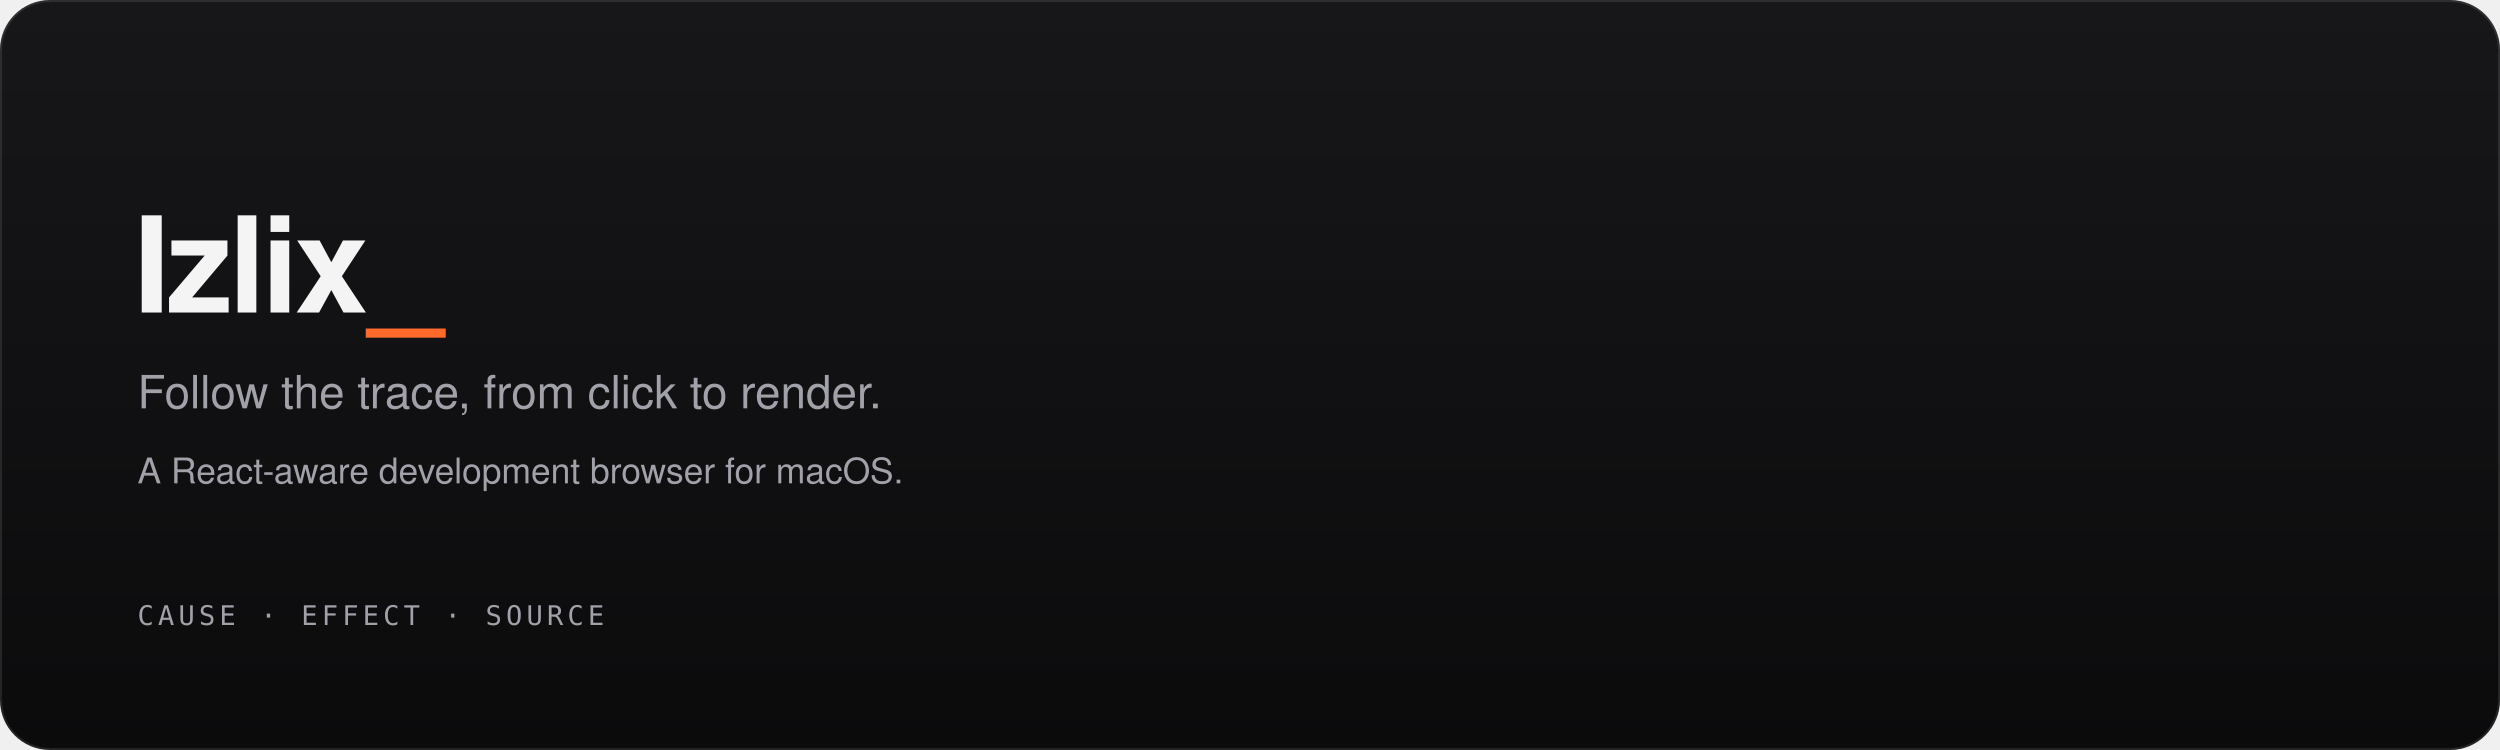
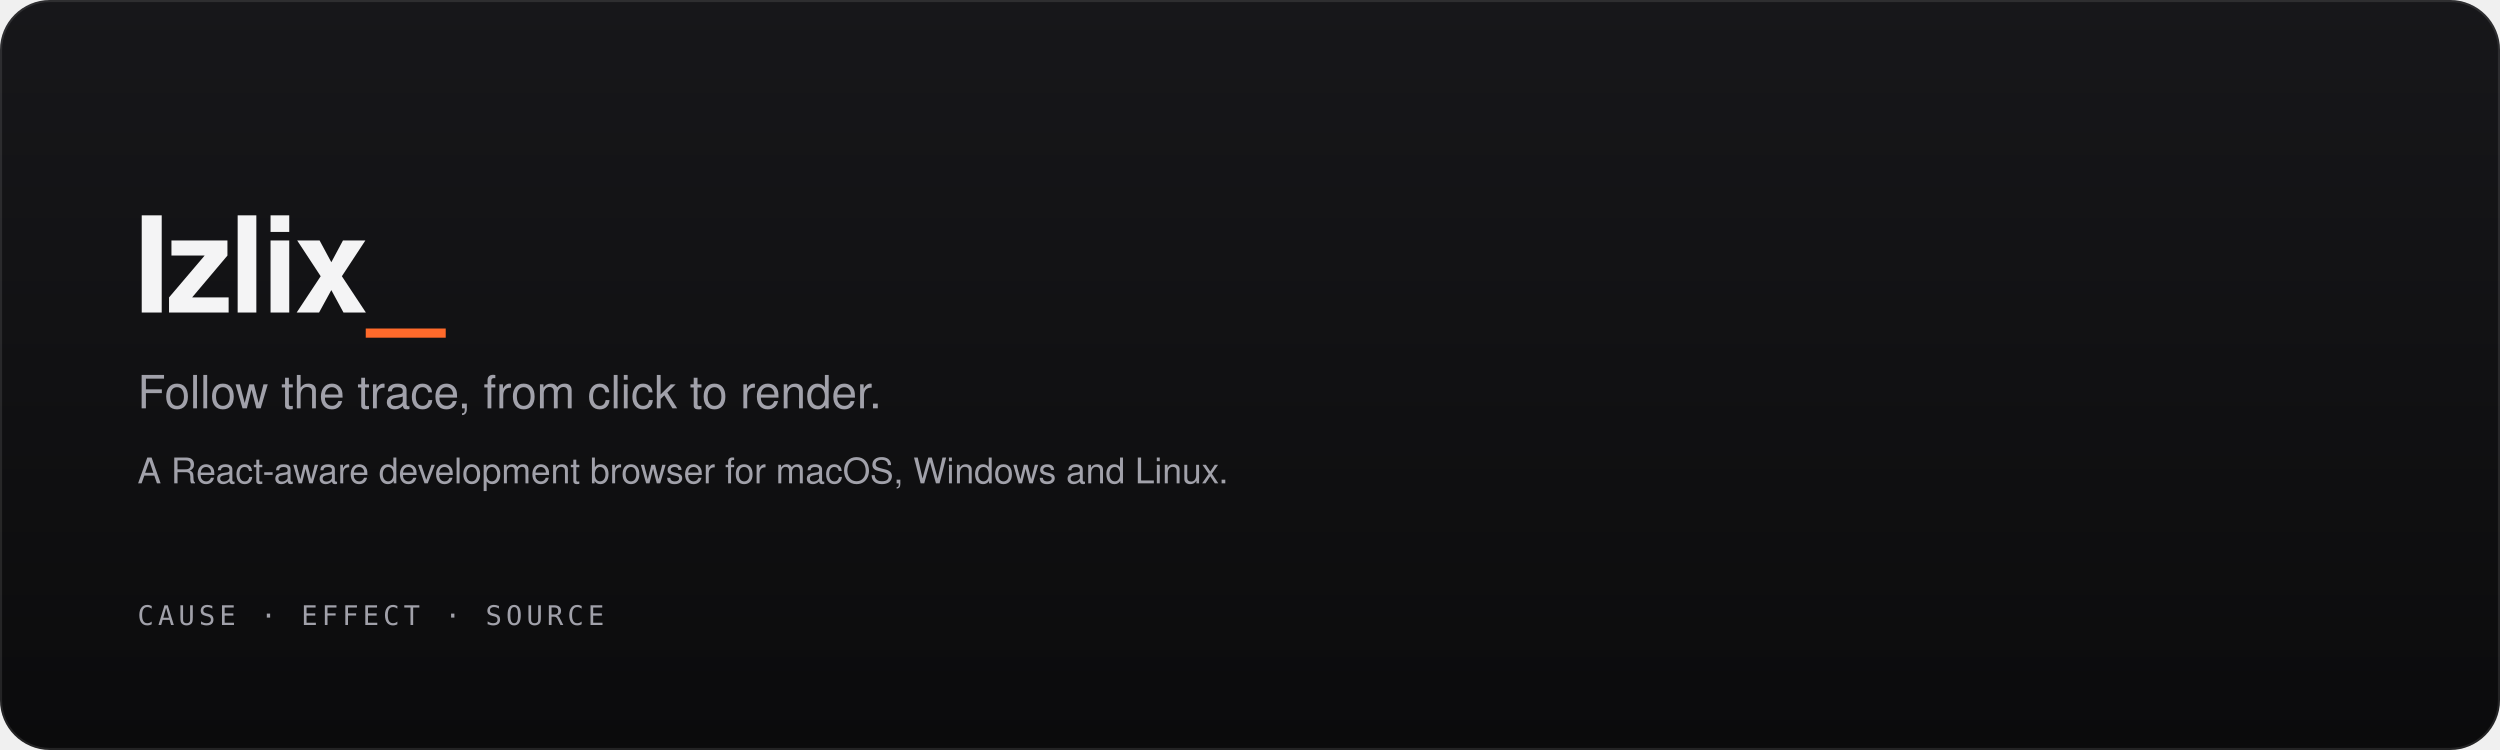
<svg xmlns="http://www.w3.org/2000/svg" width="1200" height="360" viewBox="0 0 1200 360" role="img" aria-label="Izlix: follow the trace from click to render">
  <defs>
    <linearGradient id="bg" x1="0" y1="0" x2="0" y2="1">
      <stop offset="0" stop-color="#17171a" />
      <stop offset="1" stop-color="#0b0b0c" />
    </linearGradient>
    <radialGradient id="glow" cx="50%" cy="50%" r="50%">
      <stop offset="0" stop-color="#ff6a2b" stop-opacity=".55" />
      <stop offset="1" stop-color="#ff6a2b" stop-opacity="0" />
    </radialGradient>
    <style>
      text { font-family: -apple-system, 'SF Pro Display', 'Segoe UI', Helvetica, Arial, sans-serif; }
      .mono { font-family: 'SF Mono', ui-monospace, Menlo, Consolas, monospace; }
      .title { font-size: 64px; font-weight: 700; letter-spacing: -2px; fill: #f4f4f5; }
      .tag { font-size: 22px; fill: #a1a1aa; }
      .lbl { font-size: 13px; letter-spacing: 2px; fill: #a1a1aa; }
      .node { fill: #1d1d20; stroke: #3f3f46; stroke-width: 2; }
      .dot { fill: #ff6a2b; }
      .trace { fill: none; stroke: #ff6a2b; stroke-width: 3; stroke-linecap: round; stroke-dasharray: 150; stroke-dashoffset: 150; }
      .n { opacity: 0; animation: pop 6s infinite; }
      .n1 { animation-delay: .2s } .n2 { animation-delay: 1.1s } .n3 { animation-delay: 2s } .n4 { animation-delay: 2.9s }
      .t { animation: draw 6s infinite; }
      .t1 { animation-delay: .6s } .t2 { animation-delay: 1.5s } .t3 { animation-delay: 2.4s }
      .pulse { transform-origin: 1010px 150px; animation: pulse 6s infinite; animation-delay: 3.2s; opacity: 0; }
      .cursor { animation: blink 1.1s steps(2) infinite; }
      @keyframes pop { 0% { opacity: 0; transform: translateY(8px) } 6%, 88% { opacity: 1; transform: none } 96%, 100% { opacity: 0; } }
      @keyframes draw { 0% { stroke-dashoffset: 150; opacity: 1 } 10%, 88% { stroke-dashoffset: 0; opacity: 1 } 96%, 100% { stroke-dashoffset: 0; opacity: 0 } }
      @keyframes pulse { 0% { opacity: 0; transform: scale(.4) } 10% { opacity: 1; transform: scale(1) } 30%, 100% { opacity: 0; transform: scale(1.5) } }
      @keyframes blink { to { opacity: 0 } }
      @media (prefers-reduced-motion: reduce) { .n, .t, .pulse, .cursor { animation: none; opacity: 1; stroke-dashoffset: 0 } .pulse { opacity: 0 } }
    </style>
  </defs>
  <rect width="1200" height="360" rx="24" fill="url(#bg)" />
  <rect x=".5" y=".5" width="1199" height="359" rx="23.5" fill="none" stroke="#ffffff" stroke-opacity=".1" />
  <text x="64" y="150" class="title">Izlix<tspan class="cursor" fill="#ff6a2b">_</tspan>
  </text>
  <text x="66" y="196" class="tag">Follow the trace, from click to render.</text>
-   <text x="66" y="232" class="tag" style="font-size:17px">A React-aware development browser for macOS.</text>
+   <text x="66" y="232" class="tag" style="font-size:17px">A React-aware development browser for macOS, Windows and Linux.</text>
  <text x="66" y="300" class="lbl mono">CAUSE · EFFECT · SOURCE</text>
  <circle class="pulse" cx="1010" cy="150" r="70" fill="url(#glow)" />
  <g transform="translate(560 60)">
    <path class="trace t t1" d="M96 90 C140 90 130 90 170 90" transform="translate(0 0)" />
    <path class="trace t t2" d="M266 90 C310 90 300 90 340 90" />
    <path class="trace t t3" d="M436 90 C480 90 470 90 510 90" />
    <g class="n n1">
      <rect class="node" x="0" y="50" width="96" height="80" rx="14" />
      <circle class="dot" cx="20" cy="72" r="5" style="fill:#a1a1aa" />
      <text x="34" y="77" class="lbl mono">INPUT</text>
      <text x="16" y="112" class="mono" style="font-size:14px;fill:#e4e4e7">click</text>
    </g>
    <g class="n n2">
      <rect class="node" x="170" y="50" width="96" height="80" rx="14" />
      <circle class="dot" cx="190" cy="72" r="5" style="fill:#fafafa" />
      <text x="204" y="77" class="lbl mono">REQ</text>
      <text x="186" y="112" class="mono" style="font-size:14px;fill:#e4e4e7">GET /api</text>
    </g>
    <g class="n n3">
      <rect class="node" x="340" y="50" width="96" height="80" rx="14" />
      <circle class="dot" cx="360" cy="72" r="5" style="fill:#a3e635" />
      <text x="374" y="77" class="lbl mono">RES</text>
      <text x="356" y="112" class="mono" style="font-size:14px;fill:#e4e4e7">200 OK</text>
    </g>
    <g class="n n4">
      <rect class="node" x="510" y="50" width="96" height="80" rx="14" style="stroke:#ff6a2b" />
      <circle class="dot" cx="530" cy="72" r="5" style="fill:#ffb454" />
      <text x="544" y="77" class="lbl mono">RENDER</text>
      <text x="526" y="112" class="mono" style="font-size:14px;fill:#e4e4e7">App.tsx</text>
    </g>
  </g>
</svg>
